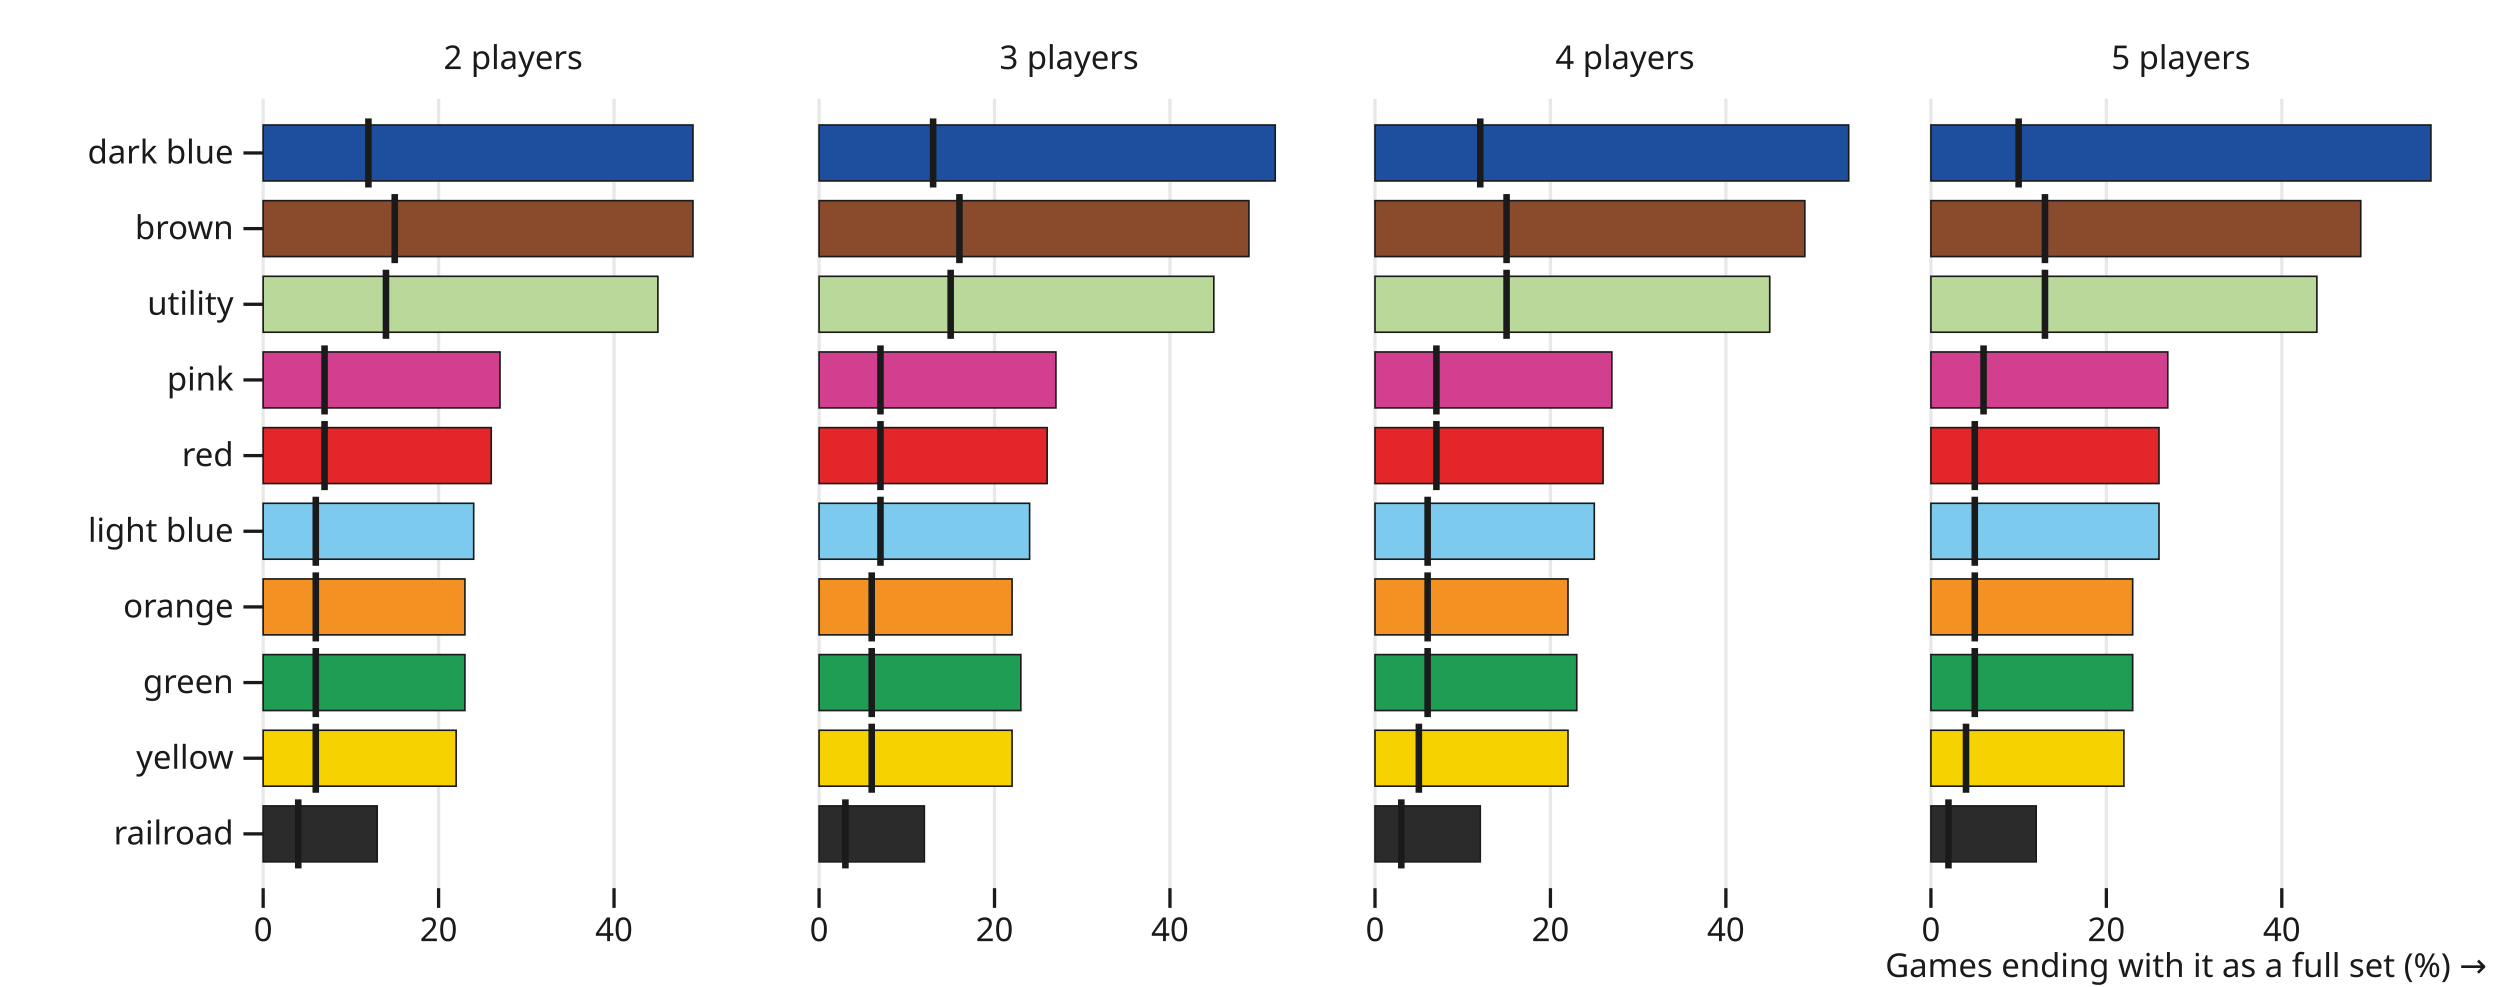
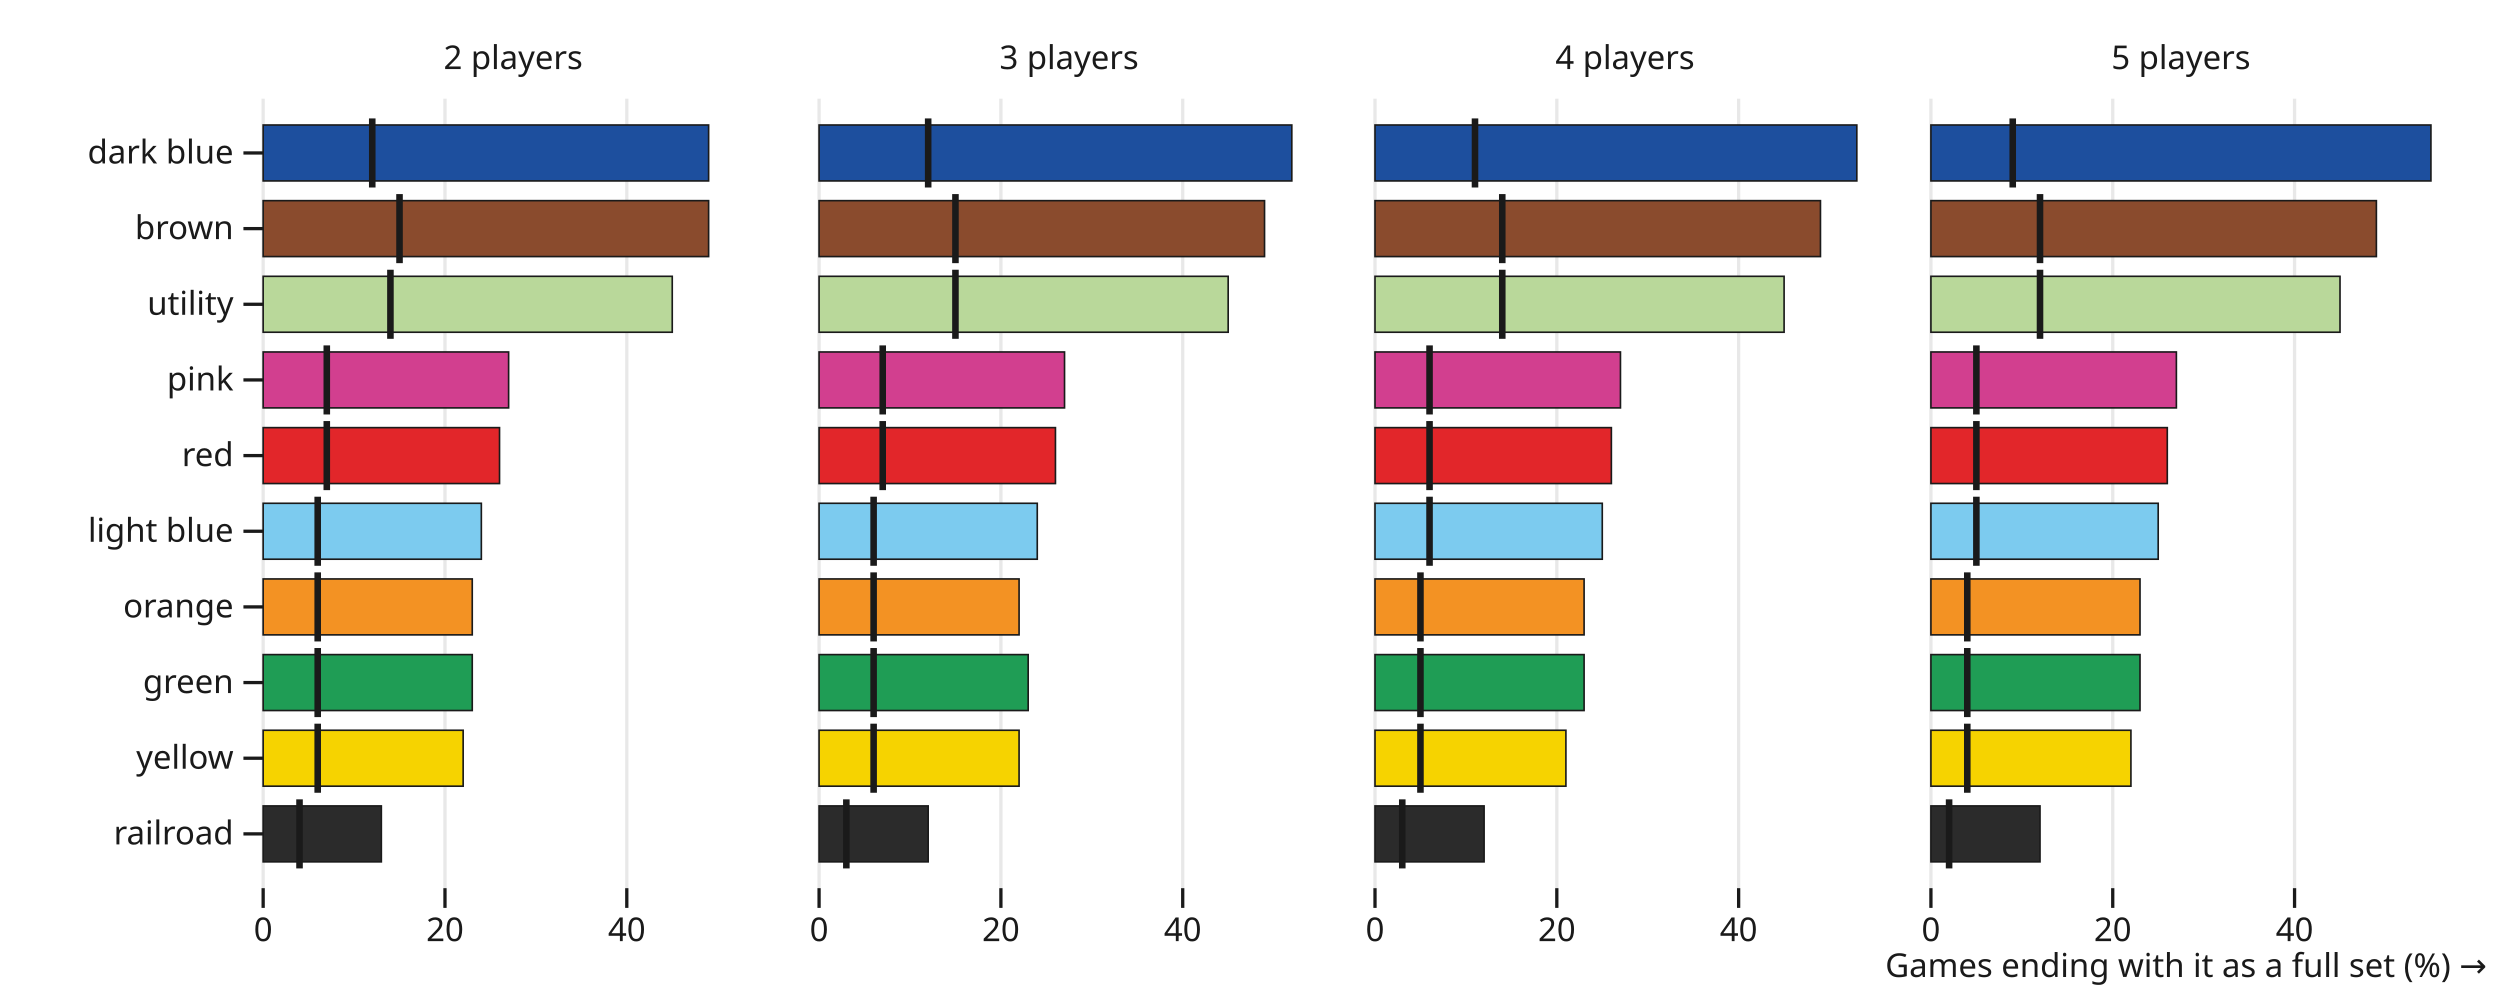
<svg xmlns="http://www.w3.org/2000/svg" class="plot-d6a7b5" fill="currentColor" font-family="system-ui, sans-serif" font-size="10" text-anchor="middle" width="760" height="300" viewBox="0 0 760 300" style="background: rgb(255, 255, 255); color: rgb(26, 26, 26);">
  <style>@media (prefers-color-scheme: dark) { :root { filter: invert(1) hue-rotate(180deg); background: none !important } }</style>
  <style>:where(.plot-d6a7b5) {
  --plot-background: white;
  display: block;
  height: auto;
  height: intrinsic;
  max-width: 100%;
}
:where(.plot-d6a7b5 text),
:where(.plot-d6a7b5 tspan) {
  white-space: pre;
}</style>
  <g aria-label="fx-axis tick label" transform="translate(0,-9)">
    <g transform="translate(0,0)">
      <text transform="translate(156,30)">2 players</text>
    </g>
    <g transform="translate(169,0)">
      <text transform="translate(156,30)">3 players</text>
    </g>
    <g transform="translate(338,0)">
      <text transform="translate(156,30)">4 players</text>
    </g>
    <g transform="translate(507,0)">
      <text transform="translate(156,30)">5 players</text>
    </g>
  </g>
  <g aria-label="y-axis tick" aria-hidden="true" transform="translate(0,10.5)">
    <g fill="none" stroke="currentColor" transform="translate(0,0)">
      <path transform="translate(80,36)" d="M0,0L-6,0" />
      <path transform="translate(80,59)" d="M0,0L-6,0" />
      <path transform="translate(80,82)" d="M0,0L-6,0" />
      <path transform="translate(80,105)" d="M0,0L-6,0" />
      <path transform="translate(80,128)" d="M0,0L-6,0" />
      <path transform="translate(80,151)" d="M0,0L-6,0" />
      <path transform="translate(80,174)" d="M0,0L-6,0" />
      <path transform="translate(80,197)" d="M0,0L-6,0" />
      <path transform="translate(80,220)" d="M0,0L-6,0" />
      <path transform="translate(80,243)" d="M0,0L-6,0" />
    </g>
  </g>
  <g aria-label="y-axis tick label" transform="translate(-9,10.5)">
    <g text-anchor="end" transform="translate(0,0)">
      <text y="0.32em" transform="translate(80,36)">dark blue</text>
      <text y="0.32em" transform="translate(80,59)">brown</text>
      <text y="0.32em" transform="translate(80,82)">utility</text>
      <text y="0.32em" transform="translate(80,105)">pink</text>
      <text y="0.32em" transform="translate(80,128)">red</text>
      <text y="0.32em" transform="translate(80,151)">light blue</text>
      <text y="0.32em" transform="translate(80,174)">orange</text>
      <text y="0.32em" transform="translate(80,197)">green</text>
      <text y="0.32em" transform="translate(80,220)">yellow</text>
      <text y="0.32em" transform="translate(80,243)">railroad</text>
    </g>
  </g>
  <g aria-label="x-grid" aria-hidden="true">
    <g stroke="currentColor" stroke-opacity="0.1" transform="translate(0,0)">
      <line x1="80" x2="80" y1="30" y2="270" />
-       <line x1="133.333" x2="133.333" y1="30" y2="270" />
-       <line x1="186.667" x2="186.667" y1="30" y2="270" />
+       <line x1="135.273" x2="135.273" y1="30" y2="270" />
+       <line x1="190.545" x2="190.545" y1="30" y2="270" />
    </g>
    <g stroke="currentColor" stroke-opacity="0.1" transform="translate(169,0)">
      <line x1="80" x2="80" y1="30" y2="270" />
-       <line x1="133.333" x2="133.333" y1="30" y2="270" />
-       <line x1="186.667" x2="186.667" y1="30" y2="270" />
+       <line x1="135.273" x2="135.273" y1="30" y2="270" />
+       <line x1="190.545" x2="190.545" y1="30" y2="270" />
    </g>
    <g stroke="currentColor" stroke-opacity="0.1" transform="translate(338,0)">
      <line x1="80" x2="80" y1="30" y2="270" />
-       <line x1="133.333" x2="133.333" y1="30" y2="270" />
-       <line x1="186.667" x2="186.667" y1="30" y2="270" />
+       <line x1="135.273" x2="135.273" y1="30" y2="270" />
+       <line x1="190.545" x2="190.545" y1="30" y2="270" />
    </g>
    <g stroke="currentColor" stroke-opacity="0.1" transform="translate(507,0)">
      <line x1="80" x2="80" y1="30" y2="270" />
-       <line x1="133.333" x2="133.333" y1="30" y2="270" />
-       <line x1="186.667" x2="186.667" y1="30" y2="270" />
+       <line x1="135.273" x2="135.273" y1="30" y2="270" />
+       <line x1="190.545" x2="190.545" y1="30" y2="270" />
    </g>
  </g>
  <g aria-label="x-axis tick" aria-hidden="true">
    <g fill="none" stroke="currentColor" transform="translate(0,0)">
      <path transform="translate(80,270)" d="M0,0L0,6" />
-       <path transform="translate(133.3333,270)" d="M0,0L0,6" />
-       <path transform="translate(186.6667,270)" d="M0,0L0,6" />
+       <path transform="translate(135.2727,270)" d="M0,0L0,6" />
+       <path transform="translate(190.5455,270)" d="M0,0L0,6" />
    </g>
    <g fill="none" stroke="currentColor" transform="translate(169,0)">
      <path transform="translate(80,270)" d="M0,0L0,6" />
-       <path transform="translate(133.3333,270)" d="M0,0L0,6" />
-       <path transform="translate(186.6667,270)" d="M0,0L0,6" />
+       <path transform="translate(135.2727,270)" d="M0,0L0,6" />
+       <path transform="translate(190.5455,270)" d="M0,0L0,6" />
    </g>
    <g fill="none" stroke="currentColor" transform="translate(338,0)">
      <path transform="translate(80,270)" d="M0,0L0,6" />
-       <path transform="translate(133.3333,270)" d="M0,0L0,6" />
-       <path transform="translate(186.6667,270)" d="M0,0L0,6" />
+       <path transform="translate(135.2727,270)" d="M0,0L0,6" />
+       <path transform="translate(190.5455,270)" d="M0,0L0,6" />
    </g>
    <g fill="none" stroke="currentColor" transform="translate(507,0)">
      <path transform="translate(80,270)" d="M0,0L0,6" />
-       <path transform="translate(133.3333,270)" d="M0,0L0,6" />
-       <path transform="translate(186.6667,270)" d="M0,0L0,6" />
+       <path transform="translate(135.2727,270)" d="M0,0L0,6" />
+       <path transform="translate(190.5455,270)" d="M0,0L0,6" />
    </g>
  </g>
  <g aria-label="x-axis tick label" transform="translate(0,9)">
    <g font-variant="tabular-nums" transform="translate(0,0)">
      <text y="0.71em" transform="translate(80,270)">0</text>
-       <text y="0.71em" transform="translate(133.3333,270)">20</text>
-       <text y="0.71em" transform="translate(186.6667,270)">40</text>
+       <text y="0.71em" transform="translate(135.2727,270)">20</text>
+       <text y="0.71em" transform="translate(190.5455,270)">40</text>
    </g>
    <g font-variant="tabular-nums" transform="translate(169,0)">
      <text y="0.71em" transform="translate(80,270)">0</text>
-       <text y="0.71em" transform="translate(133.3333,270)">20</text>
-       <text y="0.71em" transform="translate(186.6667,270)">40</text>
+       <text y="0.71em" transform="translate(135.2727,270)">20</text>
+       <text y="0.71em" transform="translate(190.5455,270)">40</text>
    </g>
    <g font-variant="tabular-nums" transform="translate(338,0)">
      <text y="0.71em" transform="translate(80,270)">0</text>
-       <text y="0.71em" transform="translate(133.3333,270)">20</text>
-       <text y="0.71em" transform="translate(186.6667,270)">40</text>
+       <text y="0.71em" transform="translate(135.2727,270)">20</text>
+       <text y="0.71em" transform="translate(190.5455,270)">40</text>
    </g>
    <g font-variant="tabular-nums" transform="translate(507,0)">
      <text y="0.71em" transform="translate(80,270)">0</text>
-       <text y="0.71em" transform="translate(133.3333,270)">20</text>
-       <text y="0.71em" transform="translate(186.6667,270)">40</text>
+       <text y="0.71em" transform="translate(135.2727,270)">20</text>
+       <text y="0.71em" transform="translate(190.5455,270)">40</text>
    </g>
  </g>
  <g aria-label="x-axis label" text-anchor="end" transform="translate(17,27)">
    <text transform="translate(739,270)">Games ending with it as a full set (%) →</text>
  </g>
  <g aria-label="bar">
    <g stroke="#1a1a1a" stroke-width="0.5" transform="translate(0,0)">
-       <rect x="80" width="130.667" y="38" height="17" fill="#1d4f9e" />
-       <rect x="80" width="130.667" y="61" height="17" fill="#8a4b2d" />
-       <rect x="80" width="120" y="84" height="17" fill="#b9d89a" />
-       <rect x="80" width="72" y="107" height="17" fill="#d23f8f" />
-       <rect x="80" width="69.333" y="130" height="17" fill="#e2262a" />
-       <rect x="80" width="64" y="153" height="17" fill="#7ccbef" />
-       <rect x="80" width="61.333" y="176" height="17" fill="#f39223" />
-       <rect x="80" width="61.333" y="199" height="17" fill="#1f9d55" />
-       <rect x="80" width="58.667" y="222" height="17" fill="#f6d300" />
-       <rect x="80" width="34.667" y="245" height="17" fill="#2b2b2b" />
+       <rect x="80" width="135.418" y="38" height="17" fill="#1d4f9e" />
+       <rect x="80" width="135.418" y="61" height="17" fill="#8a4b2d" />
+       <rect x="80" width="124.364" y="84" height="17" fill="#b9d89a" />
+       <rect x="80" width="74.618" y="107" height="17" fill="#d23f8f" />
+       <rect x="80" width="71.855" y="130" height="17" fill="#e2262a" />
+       <rect x="80" width="66.327" y="153" height="17" fill="#7ccbef" />
+       <rect x="80" width="63.564" y="176" height="17" fill="#f39223" />
+       <rect x="80" width="63.564" y="199" height="17" fill="#1f9d55" />
+       <rect x="80" width="60.8" y="222" height="17" fill="#f6d300" />
+       <rect x="80" width="35.927" y="245" height="17" fill="#2b2b2b" />
    </g>
    <g stroke="#1a1a1a" stroke-width="0.5" transform="translate(169,0)">
-       <rect x="80" width="138.667" y="38" height="17" fill="#1d4f9e" />
-       <rect x="80" width="130.667" y="61" height="17" fill="#8a4b2d" />
-       <rect x="80" width="120" y="84" height="17" fill="#b9d89a" />
-       <rect x="80" width="72" y="107" height="17" fill="#d23f8f" />
-       <rect x="80" width="69.333" y="130" height="17" fill="#e2262a" />
-       <rect x="80" width="64" y="153" height="17" fill="#7ccbef" />
-       <rect x="80" width="58.667" y="176" height="17" fill="#f39223" />
-       <rect x="80" width="61.333" y="199" height="17" fill="#1f9d55" />
-       <rect x="80" width="58.667" y="222" height="17" fill="#f6d300" />
-       <rect x="80" width="32" y="245" height="17" fill="#2b2b2b" />
+       <rect x="80" width="143.709" y="38" height="17" fill="#1d4f9e" />
+       <rect x="80" width="135.418" y="61" height="17" fill="#8a4b2d" />
+       <rect x="80" width="124.364" y="84" height="17" fill="#b9d89a" />
+       <rect x="80" width="74.618" y="107" height="17" fill="#d23f8f" />
+       <rect x="80" width="71.855" y="130" height="17" fill="#e2262a" />
+       <rect x="80" width="66.327" y="153" height="17" fill="#7ccbef" />
+       <rect x="80" width="60.8" y="176" height="17" fill="#f39223" />
+       <rect x="80" width="63.564" y="199" height="17" fill="#1f9d55" />
+       <rect x="80" width="60.8" y="222" height="17" fill="#f6d300" />
+       <rect x="80" width="33.164" y="245" height="17" fill="#2b2b2b" />
    </g>
    <g stroke="#1a1a1a" stroke-width="0.5" transform="translate(338,0)">
-       <rect x="80" width="144" y="38" height="17" fill="#1d4f9e" />
-       <rect x="80" width="130.667" y="61" height="17" fill="#8a4b2d" />
-       <rect x="80" width="120" y="84" height="17" fill="#b9d89a" />
-       <rect x="80" width="72" y="107" height="17" fill="#d23f8f" />
-       <rect x="80" width="69.333" y="130" height="17" fill="#e2262a" />
-       <rect x="80" width="66.667" y="153" height="17" fill="#7ccbef" />
-       <rect x="80" width="58.667" y="176" height="17" fill="#f39223" />
-       <rect x="80" width="61.333" y="199" height="17" fill="#1f9d55" />
-       <rect x="80" width="58.667" y="222" height="17" fill="#f6d300" />
-       <rect x="80" width="32" y="245" height="17" fill="#2b2b2b" />
+       <rect x="80" width="146.473" y="38" height="17" fill="#1d4f9e" />
+       <rect x="80" width="135.418" y="61" height="17" fill="#8a4b2d" />
+       <rect x="80" width="124.364" y="84" height="17" fill="#b9d89a" />
+       <rect x="80" width="74.618" y="107" height="17" fill="#d23f8f" />
+       <rect x="80" width="71.855" y="130" height="17" fill="#e2262a" />
+       <rect x="80" width="69.091" y="153" height="17" fill="#7ccbef" />
+       <rect x="80" width="63.564" y="176" height="17" fill="#f39223" />
+       <rect x="80" width="63.564" y="199" height="17" fill="#1f9d55" />
+       <rect x="80" width="58.036" y="222" height="17" fill="#f6d300" />
+       <rect x="80" width="33.164" y="245" height="17" fill="#2b2b2b" />
    </g>
    <g stroke="#1a1a1a" stroke-width="0.5" transform="translate(507,0)">
      <rect x="80" width="152" y="38" height="17" fill="#1d4f9e" />
-       <rect x="80" width="130.667" y="61" height="17" fill="#8a4b2d" />
-       <rect x="80" width="117.333" y="84" height="17" fill="#b9d89a" />
-       <rect x="80" width="72" y="107" height="17" fill="#d23f8f" />
-       <rect x="80" width="69.333" y="130" height="17" fill="#e2262a" />
-       <rect x="80" width="69.333" y="153" height="17" fill="#7ccbef" />
-       <rect x="80" width="61.333" y="176" height="17" fill="#f39223" />
-       <rect x="80" width="61.333" y="199" height="17" fill="#1f9d55" />
-       <rect x="80" width="58.667" y="222" height="17" fill="#f6d300" />
-       <rect x="80" width="32" y="245" height="17" fill="#2b2b2b" />
+       <rect x="80" width="135.418" y="61" height="17" fill="#8a4b2d" />
+       <rect x="80" width="124.364" y="84" height="17" fill="#b9d89a" />
+       <rect x="80" width="74.618" y="107" height="17" fill="#d23f8f" />
+       <rect x="80" width="71.855" y="130" height="17" fill="#e2262a" />
+       <rect x="80" width="69.091" y="153" height="17" fill="#7ccbef" />
+       <rect x="80" width="63.564" y="176" height="17" fill="#f39223" />
+       <rect x="80" width="63.564" y="199" height="17" fill="#1f9d55" />
+       <rect x="80" width="60.8" y="222" height="17" fill="#f6d300" />
+       <rect x="80" width="33.164" y="245" height="17" fill="#2b2b2b" />
    </g>
  </g>
  <g aria-label="tick">
    <g stroke="#1a1a1a" stroke-width="2" transform="translate(0,0)">
-       <line x1="112" x2="112" y1="36" y2="57" />
-       <line x1="120" x2="120" y1="59" y2="80" />
-       <line x1="117.333" x2="117.333" y1="82" y2="103" />
-       <line x1="98.667" x2="98.667" y1="105" y2="126" />
-       <line x1="98.667" x2="98.667" y1="128" y2="149" />
-       <line x1="96" x2="96" y1="151" y2="172" />
-       <line x1="96" x2="96" y1="174" y2="195" />
-       <line x1="96" x2="96" y1="197" y2="218" />
-       <line x1="96" x2="96" y1="220" y2="241" />
-       <line x1="90.667" x2="90.667" y1="243" y2="264" />
+       <line x1="113.164" x2="113.164" y1="36" y2="57" />
+       <line x1="121.455" x2="121.455" y1="59" y2="80" />
+       <line x1="118.691" x2="118.691" y1="82" y2="103" />
+       <line x1="99.345" x2="99.345" y1="105" y2="126" />
+       <line x1="99.345" x2="99.345" y1="128" y2="149" />
+       <line x1="96.582" x2="96.582" y1="151" y2="172" />
+       <line x1="96.582" x2="96.582" y1="174" y2="195" />
+       <line x1="96.582" x2="96.582" y1="197" y2="218" />
+       <line x1="96.582" x2="96.582" y1="220" y2="241" />
+       <line x1="91.055" x2="91.055" y1="243" y2="264" />
    </g>
    <g stroke="#1a1a1a" stroke-width="2" transform="translate(169,0)">
-       <line x1="114.667" x2="114.667" y1="36" y2="57" />
-       <line x1="122.667" x2="122.667" y1="59" y2="80" />
-       <line x1="120" x2="120" y1="82" y2="103" />
-       <line x1="98.667" x2="98.667" y1="105" y2="126" />
-       <line x1="98.667" x2="98.667" y1="128" y2="149" />
-       <line x1="98.667" x2="98.667" y1="151" y2="172" />
-       <line x1="96" x2="96" y1="174" y2="195" />
-       <line x1="96" x2="96" y1="197" y2="218" />
-       <line x1="96" x2="96" y1="220" y2="241" />
-       <line x1="88" x2="88" y1="243" y2="264" />
+       <line x1="113.164" x2="113.164" y1="36" y2="57" />
+       <line x1="121.455" x2="121.455" y1="59" y2="80" />
+       <line x1="121.455" x2="121.455" y1="82" y2="103" />
+       <line x1="99.345" x2="99.345" y1="105" y2="126" />
+       <line x1="99.345" x2="99.345" y1="128" y2="149" />
+       <line x1="96.582" x2="96.582" y1="151" y2="172" />
+       <line x1="96.582" x2="96.582" y1="174" y2="195" />
+       <line x1="96.582" x2="96.582" y1="197" y2="218" />
+       <line x1="96.582" x2="96.582" y1="220" y2="241" />
+       <line x1="88.291" x2="88.291" y1="243" y2="264" />
    </g>
    <g stroke="#1a1a1a" stroke-width="2" transform="translate(338,0)">
-       <line x1="112" x2="112" y1="36" y2="57" />
-       <line x1="120" x2="120" y1="59" y2="80" />
-       <line x1="120" x2="120" y1="82" y2="103" />
-       <line x1="98.667" x2="98.667" y1="105" y2="126" />
-       <line x1="98.667" x2="98.667" y1="128" y2="149" />
-       <line x1="96" x2="96" y1="151" y2="172" />
-       <line x1="96" x2="96" y1="174" y2="195" />
-       <line x1="96" x2="96" y1="197" y2="218" />
-       <line x1="93.333" x2="93.333" y1="220" y2="241" />
-       <line x1="88" x2="88" y1="243" y2="264" />
+       <line x1="110.4" x2="110.4" y1="36" y2="57" />
+       <line x1="118.691" x2="118.691" y1="59" y2="80" />
+       <line x1="118.691" x2="118.691" y1="82" y2="103" />
+       <line x1="96.582" x2="96.582" y1="105" y2="126" />
+       <line x1="96.582" x2="96.582" y1="128" y2="149" />
+       <line x1="96.582" x2="96.582" y1="151" y2="172" />
+       <line x1="93.818" x2="93.818" y1="174" y2="195" />
+       <line x1="93.818" x2="93.818" y1="197" y2="218" />
+       <line x1="93.818" x2="93.818" y1="220" y2="241" />
+       <line x1="88.291" x2="88.291" y1="243" y2="264" />
    </g>
    <g stroke="#1a1a1a" stroke-width="2" transform="translate(507,0)">
-       <line x1="106.667" x2="106.667" y1="36" y2="57" />
-       <line x1="114.667" x2="114.667" y1="59" y2="80" />
-       <line x1="114.667" x2="114.667" y1="82" y2="103" />
-       <line x1="96" x2="96" y1="105" y2="126" />
-       <line x1="93.333" x2="93.333" y1="128" y2="149" />
-       <line x1="93.333" x2="93.333" y1="151" y2="172" />
-       <line x1="93.333" x2="93.333" y1="174" y2="195" />
-       <line x1="93.333" x2="93.333" y1="197" y2="218" />
-       <line x1="90.667" x2="90.667" y1="220" y2="241" />
-       <line x1="85.333" x2="85.333" y1="243" y2="264" />
+       <line x1="104.873" x2="104.873" y1="36" y2="57" />
+       <line x1="113.164" x2="113.164" y1="59" y2="80" />
+       <line x1="113.164" x2="113.164" y1="82" y2="103" />
+       <line x1="93.818" x2="93.818" y1="105" y2="126" />
+       <line x1="93.818" x2="93.818" y1="128" y2="149" />
+       <line x1="93.818" x2="93.818" y1="151" y2="172" />
+       <line x1="91.055" x2="91.055" y1="174" y2="195" />
+       <line x1="91.055" x2="91.055" y1="197" y2="218" />
+       <line x1="91.055" x2="91.055" y1="220" y2="241" />
+       <line x1="85.527" x2="85.527" y1="243" y2="264" />
    </g>
  </g>
</svg>
